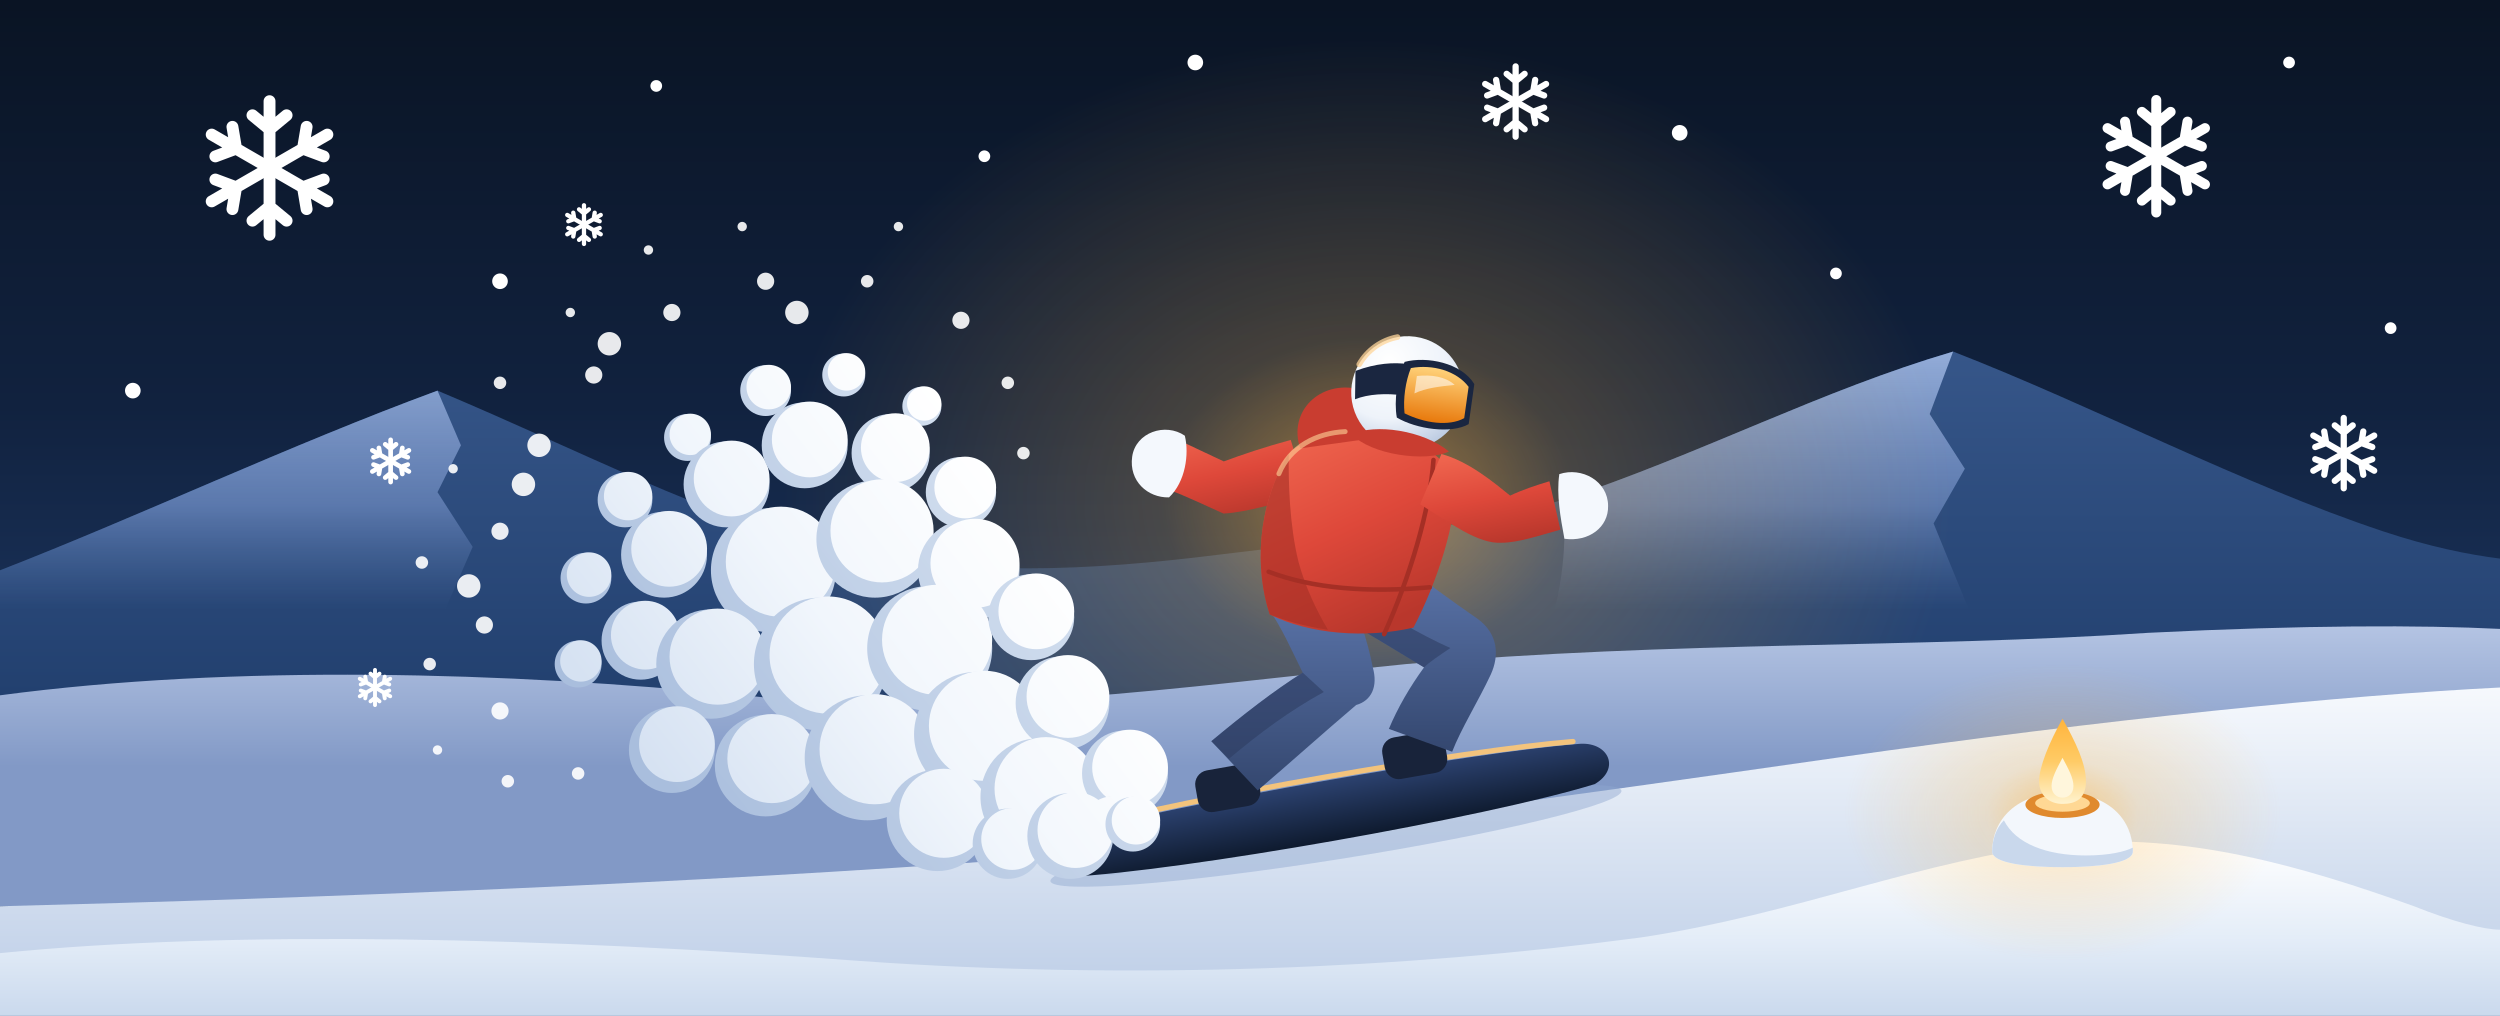
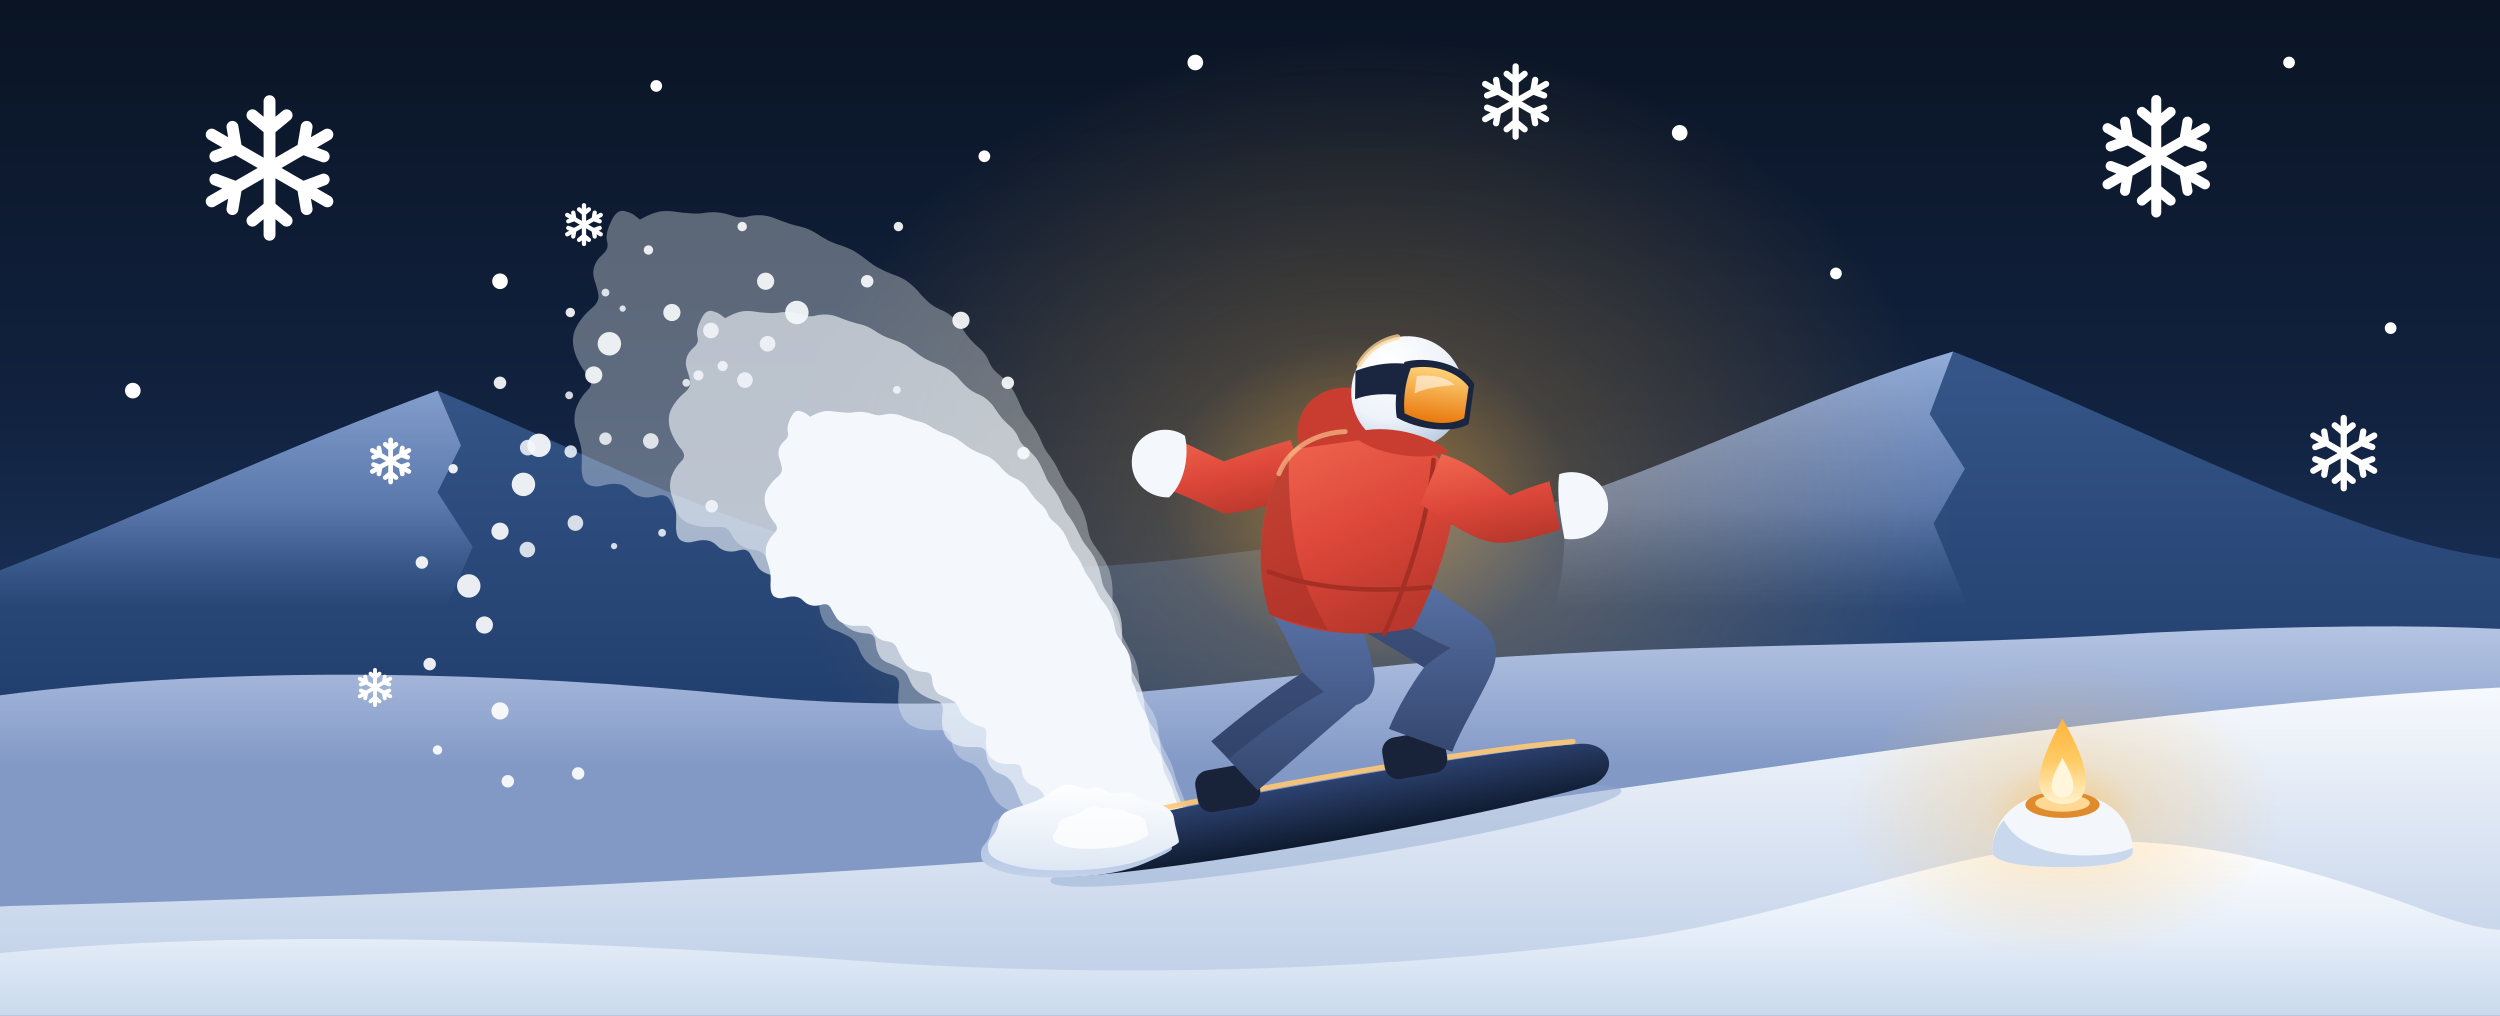
<svg xmlns="http://www.w3.org/2000/svg" viewBox="0 0 640 260" aria-hidden="true" focusable="false">
  <defs>
+     <path id="snowboard-q" d="M294 219.2Q291.7 220.8 289.6 220.9Q287.6 221 285.8 219.9Q284 218.8 282.9 216.7Q281.7 214.5 279.7 214.6Q277.7 214.6 275.5 214.7Q273.4 214.8 271.9 213.6Q270.4 212.3 269.7 209.7Q269 207.1 266.6 207.6Q264.2 208.1 262 208.1Q259.8 208.1 258 207.3Q256.1 206.5 254.9 204.9Q253.7 203.4 252.8 200.9Q252 198.5 250.8 197.1Q249.7 195.7 247.8 195.1Q245.8 194.4 244.8 192.9Q243.7 191.5 243.5 189.2Q243.3 186.8 240.4 186.9Q237.4 187.1 235.4 186.6Q233.3 186 232 184.8Q230.7 183.5 230.2 181.4Q229.7 179.4 230.1 176.4Q230.6 173.5 228.6 172.9Q226.5 172.4 224.8 171.5Q223 170.6 221.8 169.3Q220.6 168.1 219.8 165.9Q219 163.8 217.2 162.9Q215.4 161.9 213.4 161.2Q211.5 160.5 210.7 158.8Q209.8 157.1 209.7 154.8Q209.5 152.5 207.2 152.3Q205 152.2 203.3 151.6Q201.6 150.9 200.3 149.8Q199.1 148.6 198.2 146.8Q197.3 145.1 196.4 143.1Q195.4 141.1 193.2 140.8Q191.1 140.6 189.6 139.6Q188.1 138.6 187.2 136.7Q186.3 134.8 184.3 134.9Q182.3 134.9 180.6 134.9Q178.8 134.9 176.7 134.1Q174.5 133.3 173.6 131.7Q172.6 130.1 171.6 128.2Q170.6 126.3 168.3 126.9Q166.1 127.6 164.3 127.2Q162.5 126.8 161.2 125.4Q159.9 124.1 158.2 123.9Q156.5 123.7 154.3 124.3Q152.2 124.9 150.5 124Q148.8 123.1 148.9 119.3Q149.1 115.6 148.6 113.8Q148.1 111.9 147.5 110.1Q146.9 108.3 147.1 106.5Q147.2 104.8 148.1 103.1Q148.9 101.4 150.5 99.8Q152.1 98.3 150.6 96.3Q149 94.4 148.1 92.5Q147.1 90.6 146.8 88.8Q146.5 87 146.9 85.3Q147.4 83.6 148.6 82Q149.7 80.4 151.6 78.8Q153.4 77.3 153.2 75.5Q152.9 73.7 152.2 71.8Q151.6 70 152.1 68.3Q152.6 66.6 154.3 65.1Q156 63.6 155.4 61.8Q154.9 59.9 156.4 56.8Q157.8 53.6 159.8 54Q161.8 54.5 162.8 55.4Q163.8 56.2 163.8 56.2Q163.8 56.2 165.6 55.3Q167.4 54.4 169.2 54.1Q171.1 53.9 172.9 54.2Q174.8 54.5 176.7 54.6Q178.5 54.8 180.3 54.5Q182.2 54.2 183.9 54.4Q185.7 54.6 187.4 55.2Q189.2 55.9 191.1 55.5Q192.9 55 194.8 55.1Q196.7 55.2 198.4 55.9Q200.1 56.6 201.9 57.2Q203.8 57.8 205.6 58.2Q207.3 58.7 208.9 59.7Q210.4 60.7 211.9 61.5Q213.5 62.3 215.2 62.8Q217 63.4 218.7 64.3Q220.3 65.3 221.8 66.5Q223.3 67.7 224.9 68.6Q226.6 69.5 228.4 70.2Q230.3 70.8 231.9 71.8Q233.5 72.9 234.8 74.3Q236 75.8 237.4 77.1Q238.8 78.4 240.6 79.2Q242.4 79.9 243.8 81.1Q245.2 82.3 246.2 83.9Q247.2 85.5 248.4 86.9Q249.7 88.3 251.1 89.5Q252.5 90.8 253.2 92.6Q253.9 94.4 255.4 95.6Q256.9 96.8 258 98.1Q259.2 99.4 260 101.1Q260.8 102.7 261.5 104.4Q262.2 106.1 263.4 107.5Q264.5 108.9 265.4 110.5Q266.2 112 266.9 113.7Q267.6 115.4 268.8 116.8Q269.9 118.3 270.7 119.9Q271.5 121.5 272.3 123.1Q273.1 124.7 274.4 126.2Q275.6 127.7 276.4 129.2Q277.2 130.8 277.8 132.5Q278.3 134.2 278.6 136Q278.9 137.8 280 139.4Q281.1 140.9 282.1 142.4Q283.2 144 283.9 145.8Q284.5 147.6 284.7 149.5Q284.9 151.4 284.8 153.4Q284.6 155.3 285.5 156.9Q286.4 158.5 286.7 160.3Q287 162.2 287.9 163.9Q288.8 165.6 289.6 167.1Q290.5 168.5 291 170.3Q291.5 172.2 291.6 173.9Q291.7 175.7 292.3 177.4Q292.9 179.1 294 180.6Q295.2 182.2 295.9 183.9Q296.5 185.7 296.6 187.6Q296.8 189.4 297.6 191Q298.4 192.6 299.2 194.2Q300.1 195.8 300.6 197.7Q301 199.5 301.8 201.2Q302.5 203 303.2 204.8Q304 206.5 303.8 208.5Q303.6 210.5 300 214Q296.4 217.5 294 219.2Z" />
+     <path id="snowboard-k" d="M251.3 219.8Q250.7 217.6 252 216.2Q253.3 214.8 253.8 212.6Q254.2 210.3 256.2 209.4Q258.3 208.5 260.1 208Q261.8 207.5 263.5 206.8Q265.2 206.1 267 204.8Q268.8 203.5 270.6 202.9Q272.3 202.4 274.1 203.2Q275.9 204.1 277.6 203.6Q279.3 203 281.1 204.2Q282.9 205.3 285 204.8Q287.2 204.2 288.6 205.3Q290.1 206.4 291.9 206.8Q293.6 207.1 296 208.1Q298.4 209.2 298.7 211.1Q299 213.1 299.5 214.9Q300 216.7 300 217.3Q300 218 293 221Q286 224 275 224.5Q264 225 258 223.5Q252 222 251.3 219.8Z" />
+     <linearGradient id="snowboard-kl" x1="0" x2="0" y1="202.4" y2="225" gradientUnits="userSpaceOnUse">
+       <stop offset="0" stop-color="#ffffff" />
+       <stop offset="1" stop-color="#dde7f4" />
+     </linearGradient>
+     <linearGradient id="snowboard-ks" x1="0" x2="0" y1="202.4" y2="225" gradientUnits="userSpaceOnUse">
+       <stop offset="0" stop-color="#9fb4da" />
+       <stop offset="1" stop-color="#c3d2ea" />
+     </linearGradient>
    <linearGradient id="snowboard-sky" x2="0" y2="1">
      <stop offset="0" stop-color="#0a1424" />
      <stop offset=".4" stop-color="#11223f" />
      <stop offset=".73" stop-color="#1d3864" />
    </linearGradient>
    <linearGradient id="snowboard-ridge" x2="0" y2="1">
      <stop offset="0" stop-color="#365689" />
      <stop offset=".8" stop-color="#22406f" />
    </linearGradient>
    <linearGradient id="snowboard-face" x2="0" y2="1">
      <stop offset="0" stop-color="#93acd8" />
      <stop offset=".6" stop-color="#6683b8" stop-opacity=".8" />
      <stop offset="1" stop-color="#4f6ea3" stop-opacity="0" />
    </linearGradient>
    <linearGradient id="snowboard-far" x2="0" y2="1">
      <stop offset="0" stop-color="#b4c4e3" />
      <stop offset=".5" stop-color="#8299c6" />
    </linearGradient>
    <linearGradient id="snowboard-mid" x2="0" y2="1">
      <stop offset="0" stop-color="#f6f9fd" />
      <stop offset=".9" stop-color="#c0d0e8" />
    </linearGradient>
    <linearGradient id="snowboard-near" x2="0" y2="1">
      <stop offset="0" stop-color="#fff" />
      <stop offset=".55" stop-color="#e4edf8" />
      <stop offset="1" stop-color="#cad9ed" />
    </linearGradient>
    <radialGradient id="snowboard-glow">
      <stop offset="0" stop-color="#ffb43c" stop-opacity=".6" />
      <stop offset=".35" stop-color="#ffb43c" stop-opacity=".22" />
      <stop offset="1" stop-color="#ffb43c" stop-opacity="0" />
    </radialGradient>
    <linearGradient id="snowboard-flame" x2="0" y2="1">
      <stop offset="0" stop-color="#ffb43c" />
      <stop offset=".5" stop-color="#ffcb66" />
      <stop offset="1" stop-color="#fff3cf" />
    </linearGradient>
    <linearGradient id="snowboard-jacket" x2=".6" y2="1">
      <stop offset="0" stop-color="#f26a52" />
      <stop offset=".55" stop-color="#de483a" />
      <stop offset="1" stop-color="#b9372c" />
    </linearGradient>
    <linearGradient id="snowboard-pants" x2="0" y2="1">
      <stop offset="0" stop-color="#5d77ad" />
      <stop offset="1" stop-color="#34476f" />
    </linearGradient>
    <radialGradient id="snowboard-helmet" cx=".3" cy=".25" r=".85">
      <stop offset="0" stop-color="#fff" />
      <stop offset=".6" stop-color="#eef3fa" />
      <stop offset="1" stop-color="#b8c8e0" />
    </radialGradient>
    <linearGradient id="snowboard-lens" x2="0" y2="1">
      <stop offset="0" stop-color="#ffd27a" />
      <stop offset="1" stop-color="#e8790c" />
    </linearGradient>
    <linearGradient id="snowboard-board" x2="0" y2="1">
      <stop offset="0" stop-color="#2c4270" />
      <stop offset="1" stop-color="#0e1a2e" />
    </linearGradient>
    <linearGradient id="snowboard-l" x1="170" y1="200" x2="262" y2="128" gradientUnits="userSpaceOnUse">
      <stop offset="0" stop-color="#d6e2f2" />
      <stop offset=".5" stop-color="#f1f6fc" />
      <stop offset="1" stop-color="#fff" />
    </linearGradient>
    <linearGradient id="snowboard-s" x1="170" y1="200" x2="262" y2="128" gradientUnits="userSpaceOnUse">
      <stop offset="0" stop-color="#a9bedd" />
      <stop offset="1" stop-color="#d3dfef" />
    </linearGradient>
    <symbol id="snowboard-x" viewBox="-10 -10 20 20">
      <path id="snowboard-arm" d="M0-9V9M-2.3-7.1 0-5.2 2.3-7.1M-2.3 7.1 0 5.2 2.3 7.1" />
      <use href="#snowboard-arm" transform="rotate(60)" />
      <use href="#snowboard-arm" transform="rotate(120)" />
    </symbol>
  </defs>
  <rect width="640" height="260" fill="url(#snowboard-sky)" />
  <path fill="url(#snowboard-ridge)" d="M0 146C36 132 74 114 112 100C150 116 180 132 212 140C246 148 280 146 312 142C344 138 372 136 400 128C436 116 466 100 500 90C536 104 574 124 610 136C622 140 632 142 640 143V200H0Z" />
  <path fill="url(#snowboard-face)" d="M112 100L118 114 112 126 121 140 114 156H0V146C36 132 74 114 112 100ZM500 90L494 106 503 120 495 134 504 156H398C402 140 400 128 400 128 436 116 466 100 500 90Z" />
  <ellipse cx="350" cy="128" rx="150" ry="118" fill="url(#snowboard-glow)" />
  <path fill="url(#snowboard-far)" d="M0 178C60 170 130 172 190 178C250 184 300 176 360 170C430 164 490 166 550 162C590 160 620 160 640 161V232H0Z" />
  <path fill="url(#snowboard-mid)" d="M0 232C80 230 180 226 260 220C330 214 400 204 470 194C540 184 600 178 640 176V260H0Z" />
  <path stroke="#fff" stroke-width="3" stroke-linecap="round" d="M252 40h0M470 70h0M612 84h0M586 16h0M168 22h0" />
  <path stroke="#fff" stroke-width="4" stroke-linecap="round" d="M128 72h0M306 16h0M430 34h0M34 100h0" />
  <g stroke="#fff" stroke-width="1.6" stroke-linecap="round" fill="none">
    <use href="#snowboard-x" x="50" y="24" width="38" height="38" />
    <use href="#snowboard-x" x="378" y="16" width="20" height="20" />
    <use href="#snowboard-x" x="536" y="24" width="32" height="32" />
    <use href="#snowboard-x" x="590" y="106" width="20" height="20" />
  </g>
  <path stroke="#fff" stroke-width="2.4" stroke-linecap="round" opacity="0.9" d="M116 120h0M146 80h0M166 64h0M190 58h0M230 58h0M112 192h0" />
  <path stroke="#fff" stroke-width="3.2" stroke-linecap="round" opacity="0.9" d="M222 72h0M258 98h0M262 116h0M110 170h0M108 144h0M128 98h0M130 200h0M148 198h0" />
  <path stroke="#fff" stroke-width="4.4" stroke-linecap="round" opacity="0.9" d="M128 182h0M124 160h0M128 136h0M152 96h0M172 80h0M196 72h0M246 82h0" />
  <path stroke="#fff" stroke-width="6" stroke-linecap="round" opacity="0.9" d="M138 114h0M134 124h0M156 88h0M204 80h0M120 150h0" />
  <g stroke="#fff" stroke-width="2" stroke-linecap="round" fill="none">
    <use href="#snowboard-x" x="94" y="112" width="12" height="12" />
    <use href="#snowboard-x" x="144" y="52" width="11" height="11" />
    <use href="#snowboard-x" x="91" y="171" width="10" height="10" />
  </g>
-   <g fill="url(#snowboard-l)">
-     <circle cx="176" cy="112" r="6" fill="url(#snowboard-s)" />
-     <circle cx="176.7" cy="111.2" r="5.3" />
-     <circle cx="160" cy="128" r="7" fill="url(#snowboard-s)" />
-     <circle cx="160.8" cy="127" r="6.2" />
-     <circle cx="150" cy="148" r="6.5" fill="url(#snowboard-s)" />
-     <circle cx="150.8" cy="147.1" r="5.7" />
-     <circle cx="148" cy="170" r="6" fill="url(#snowboard-s)" />
-     <circle cx="148.7" cy="169.2" r="5.3" />
-     <circle cx="196" cy="100" r="6.5" fill="url(#snowboard-s)" />
-     <circle cx="196.8" cy="99.1" r="5.7" />
-     <circle cx="216" cy="96" r="5.5" fill="url(#snowboard-s)" />
-     <circle cx="216.7" cy="95.2" r="4.8" />
-     <circle cx="236" cy="104" r="5" fill="url(#snowboard-s)" />
-     <circle cx="236.6" cy="103.3" r="4.4" />
-     <circle cx="186" cy="124" r="11" fill="url(#snowboard-s)" />
-     <circle cx="187.3" cy="122.5" r="9.7" />
-     <circle cx="170" cy="142" r="11" fill="url(#snowboard-s)" />
-     <circle cx="171.3" cy="140.5" r="9.7" />
-     <circle cx="206" cy="114" r="11" fill="url(#snowboard-s)" />
-     <circle cx="207.3" cy="112.5" r="9.7" />
-     <circle cx="228" cy="116" r="10" fill="url(#snowboard-s)" />
-     <circle cx="229.2" cy="114.6" r="8.8" />
-     <circle cx="164" cy="164" r="10" fill="url(#snowboard-s)" />
-     <circle cx="165.2" cy="162.6" r="8.8" />
-     <circle cx="246" cy="126" r="9" fill="url(#snowboard-s)" />
-     <circle cx="247.1" cy="124.8" r="7.9" />
-     <circle cx="198" cy="146" r="16" fill="url(#snowboard-s)" />
-     <circle cx="199.9" cy="143.8" r="14.1" />
-     <circle cx="224" cy="138" r="15" fill="url(#snowboard-s)" />
-     <circle cx="225.8" cy="135.9" r="13.2" />
-     <circle cx="182" cy="170" r="14" fill="url(#snowboard-s)" />
-     <circle cx="183.7" cy="168.1" r="12.3" />
-     <circle cx="248" cy="146" r="13" fill="url(#snowboard-s)" />
-     <circle cx="249.6" cy="144.2" r="11.4" />
-     <circle cx="210" cy="170" r="17" fill="url(#snowboard-s)" />
-     <circle cx="212" cy="167.7" r="15" />
-     <circle cx="238" cy="166" r="16" fill="url(#snowboard-s)" />
-     <circle cx="239.9" cy="163.8" r="14.1" />
-     <circle cx="264" cy="158" r="11" fill="url(#snowboard-s)" />
-     <circle cx="265.3" cy="156.5" r="9.7" />
-     <circle cx="172" cy="192" r="11" fill="url(#snowboard-s)" />
-     <circle cx="173.3" cy="190.5" r="9.7" />
-     <circle cx="196" cy="196" r="13" fill="url(#snowboard-s)" />
-     <circle cx="197.6" cy="194.2" r="11.4" />
-     <circle cx="222" cy="194" r="16" fill="url(#snowboard-s)" />
-     <circle cx="223.9" cy="191.8" r="14.1" />
-     <circle cx="250" cy="188" r="16" fill="url(#snowboard-s)" />
-     <circle cx="251.9" cy="185.8" r="14.1" />
-     <circle cx="272" cy="180" r="12" fill="url(#snowboard-s)" />
-     <circle cx="273.4" cy="178.3" r="10.6" />
-     <circle cx="240" cy="210" r="13" fill="url(#snowboard-s)" />
-     <circle cx="241.6" cy="208.2" r="11.4" />
-     <circle cx="266" cy="204" r="15" fill="url(#snowboard-s)" />
-     <circle cx="267.8" cy="201.9" r="13.2" />
-     <circle cx="288" cy="198" r="11" fill="url(#snowboard-s)" />
-     <circle cx="289.3" cy="196.5" r="9.7" />
-     <circle cx="284" cy="214" r="10" fill="url(#snowboard-s)" />
-     <circle cx="285.2" cy="212.6" r="8.8" />
+   <g fill="#f4f8fd">
+     <use href="#snowboard-q" opacity=".34" />
+     <use href="#snowboard-q" opacity=".62" transform="translate(300 214) scale(0.84) translate(-300 -214)" />
+     <use href="#snowboard-q" opacity="1" transform="translate(300 214) scale(0.68) translate(-300 -214)" />
  </g>
+   <path fill="none" stroke="#f4f8fd" stroke-width="1.6" stroke-linecap="round" opacity=".85" d="M157.2 139.8h0M205.9 107.8h0M159.4 79h0" />
+   <path fill="none" stroke="#f4f8fd" stroke-width="2" stroke-linecap="round" opacity=".85" d="M169.5 136.4h0M229.6 99.8h0M145.7 101.2h0M155 74.9h0M175.7 98h0" />
+   <path fill="none" stroke="#f4f8fd" stroke-width="2.6" stroke-linecap="round" opacity=".85" d="M178.8 96.1h0M185 93.7h0M209.8 114.2h0M199.3 126.8h0" />
+   <path fill="none" stroke="#f4f8fd" stroke-width="3.2" stroke-linecap="round" opacity=".85" d="M182.2 129.6h0M155 112.3h0M146.1 115.6h0" />
+   <path fill="none" stroke="#f4f8fd" stroke-width="4" stroke-linecap="round" opacity=".85" d="M166.6 112.9h0M135 140.7h0M135.1 114.6h0M147.3 133.9h0M190.7 97.3h0M196.5 88h0M182 84.6h0" />
  <ellipse cx="342" cy="214" rx="74" ry="6" fill="#8ea6cf" opacity=".45" transform="rotate(-9 342 214)" />
  <g transform="translate(338 201) scale(.9)">
    <g transform="translate(2 6) rotate(-10)">
      <path fill="url(#snowboard-board)" d="M-74-5C-44-8 44-8 74-5C82-4 84 4 76 7C44 11-44 11-76 7C-84 4-82-4-74-5Z" />
      <path fill="none" stroke="#ffc874" stroke-width="1.5" stroke-linecap="round" opacity=".9" d="M-70-6.2C-40-9 40-9 72-6" />
      <rect x="-36" y="-16" width="18" height="12" rx="4" fill="#18233a" />
      <rect x="18" y="-16" width="18" height="12" rx="4" fill="#18233a" />
    </g>
    <path fill="url(#snowboard-pants)" d="M6.9-57.6C10.5-50 13.5-41 14.9-33.6C16.5-28 14.5-24 10.2-22.8C1-15-9-6-17.8 1.5L-31-12.5C-22-20-13-27-5-32C-8-38-11-45-14.9-50.4Z" />
    <path fill="url(#snowboard-pants)" d="M20.9-65.2C28-59 38-52 44.9-47.2C50.5-43 51-37 48.5-31.5C45-24 40-16 37.5-9.5L19.5-16C22-22 25.5-28 29.5-33.5C22-38 14-43 7.1-46.8Z" />
    <path fill="#2b3b5e" opacity=".55" d="M29.5-33.5C22-38 14-43 7.1-46.8L9-55C18-49 28-43 37-39C34-37 31-35 29.5-33.5ZM-5-32C-13-27-22-20-31-12.5L-26-7.5C-17-15-9-21 1-26.5Z" />
    <g transform="rotate(8 4 -50)">
      <path fill="url(#snowboard-jacket)" d="M-15-96C-22-93-28-90-33-87.3C-37-88.5-41-89.8-44.3-90.8L-47.7-77.2C-42-76-36-74-31-72.6C-24-74-16-78-8-81Z" />
      <path fill="#f4f8fd" d="M-45-93C-51-96-59-92-59-85C-59-78-53-74-47-75C-43-80-43-88-45-93Z" />
      <path fill="url(#snowboard-jacket)" d="M-14-46C-20-58-22-76-15-92C-10-99 2-102 12-101C22-101 30-97 33-90C35-80 32-62 27-48C14-43-2-42-14-46Z" />
      <path fill="#a52f25" opacity=".6" d="M-14-46C-20-58-22-76-15-92C-14-84-12-72-8-62C-5-55-1-49 3-44C-4-44-10-45-14-46Z" />
      <path fill="none" stroke="#a52f25" stroke-width="1.3" stroke-linecap="round" d="M26-96C27-82 24-62 19-45M-16-58C-3-55 13-56 30-60" />
      <path fill="#c93d30" d="M-12-94C-17-104-9-114 2-113C8-112 11-106 9-100Z" />
      <circle cx="16" cy="-114" r="16" fill="url(#snowboard-helmet)" />
      <path fill="none" stroke="#ffd59a" stroke-width="1.6" stroke-linecap="round" opacity=".75" d="M1.3-120A16 16 0 0 1 11-129.2" />
      <path fill="#1a2640" d="M.5-118C6-121 11-122 15-122V-113C10-113 5-112 1.5-110ZM14-122.5C20-125 30-124.5 34.5-119V-107.5C30-104 20-104 14-106.5C12.5-111 12.5-118 14-122.5Z" />
      <path fill="url(#snowboard-lens)" d="M16-121C22-123 29-122 33-118V-109C29-106 22-106 16-108C15-112 15-117 16-121Z" />
      <path fill="#fff" opacity=".55" d="M18-119C22-120 26-120 29-118C25-117 21-116 18-114Z" />
      <path fill="#c93d30" d="M2-100C8-104 22-104 30-99C24-95 8-95 2-100Z" />
      <path fill="none" stroke="#ffd59a" stroke-width="1.4" stroke-linecap="round" opacity=".6" d="M-17-86C-15-94-8-99 0-100.5" />
      <path fill="url(#snowboard-jacket)" d="M28-98C36-97 44-92 49-89C52-91 56-93 59.5-94.6L64.5-81.4C59-79 53-76 48.5-75.4C42-74 33-79 24-83Z" />
      <path fill="#f4f8fd" d="M62-97C68-100 76-97 77-90C78-84 73-79 66-79C64-85 62-91 62-97Z" />
    </g>
  </g>
-   <g fill="url(#snowboard-l)">
-     <circle cx="258" cy="216" r="9" fill="url(#snowboard-s)" />
-     <circle cx="259.1" cy="214.8" r="7.9" />
-     <circle cx="274" cy="214" r="11" fill="url(#snowboard-s)" />
-     <circle cx="275.3" cy="212.5" r="9.7" />
-     <circle cx="290" cy="211" r="7" fill="url(#snowboard-s)" />
-     <circle cx="290.8" cy="210" r="6.2" />
-   </g>
+   <use href="#snowboard-k" fill="url(#snowboard-ks)" />
+   <use href="#snowboard-k" fill="url(#snowboard-kl)" transform="translate(1.8 -1.8)" />
+   <use href="#snowboard-k" fill="#fff" opacity=".75" transform="translate(288 210) scale(0.5) translate(-288 -210)" />
  <path fill="url(#snowboard-near)" d="M0 244C60 238 140 240 220 246C290 251 360 248 420 240C460 234 492 220 528 216C560 213 590 222 618 232C628 236 636 238 640 238V260H0Z" />
  <ellipse cx="528" cy="208" rx="56" ry="38" fill="url(#snowboard-glow)" />
  <g transform="translate(528 214)">
    <path fill="#f3f7fc" d="M-18 4C-18-4-12-11 0-11S18-4 18 4C18 7 9 8 0 8S-18 7-18 4Z" />
    <path fill="#c9d8ec" d="M-18 4C-18 1-17-2-15-4C-12 2-4 5 6 5C12 5 16 4 18 3V4C18 7 9 8 0 8S-18 7-18 4Z" />
    <ellipse cy="-8" rx="9.5" ry="3.4" fill="#e08a2e" />
    <ellipse cy="-8.4" rx="7" ry="2.2" fill="#ffd894" />
    <path fill="url(#snowboard-flame)" d="M0-30C3.4-24 6-18.5 6-14S3.4-8.2 0-8.2-6-10.4-6-14-3.4-24 0-30Z" />
    <path fill="#fff6dc" d="M0-20C1.6-17 2.8-14.8 2.8-12.8S1.5-9.8 0-9.8-2.8-10.9-2.8-12.8-1.6-17 0-20Z" />
  </g>
</svg>
